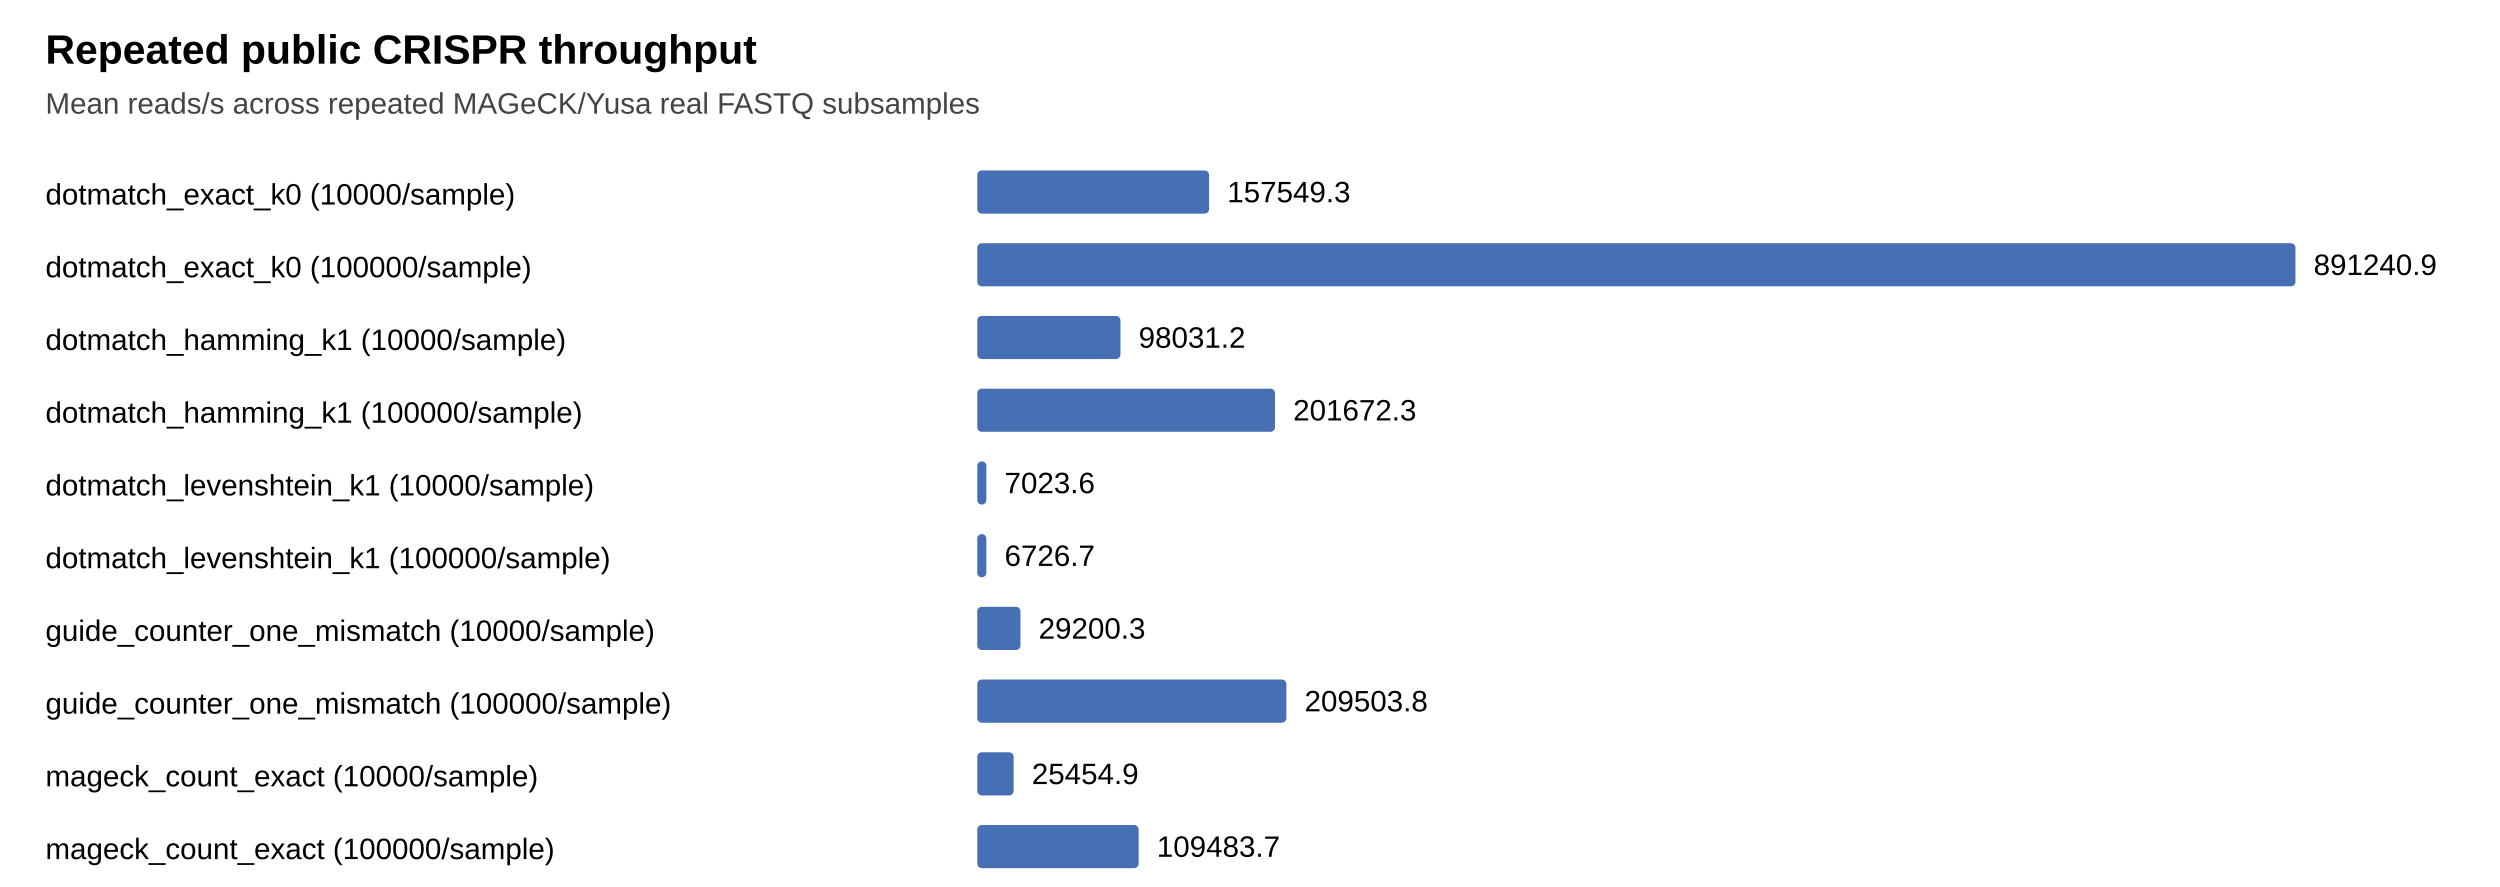
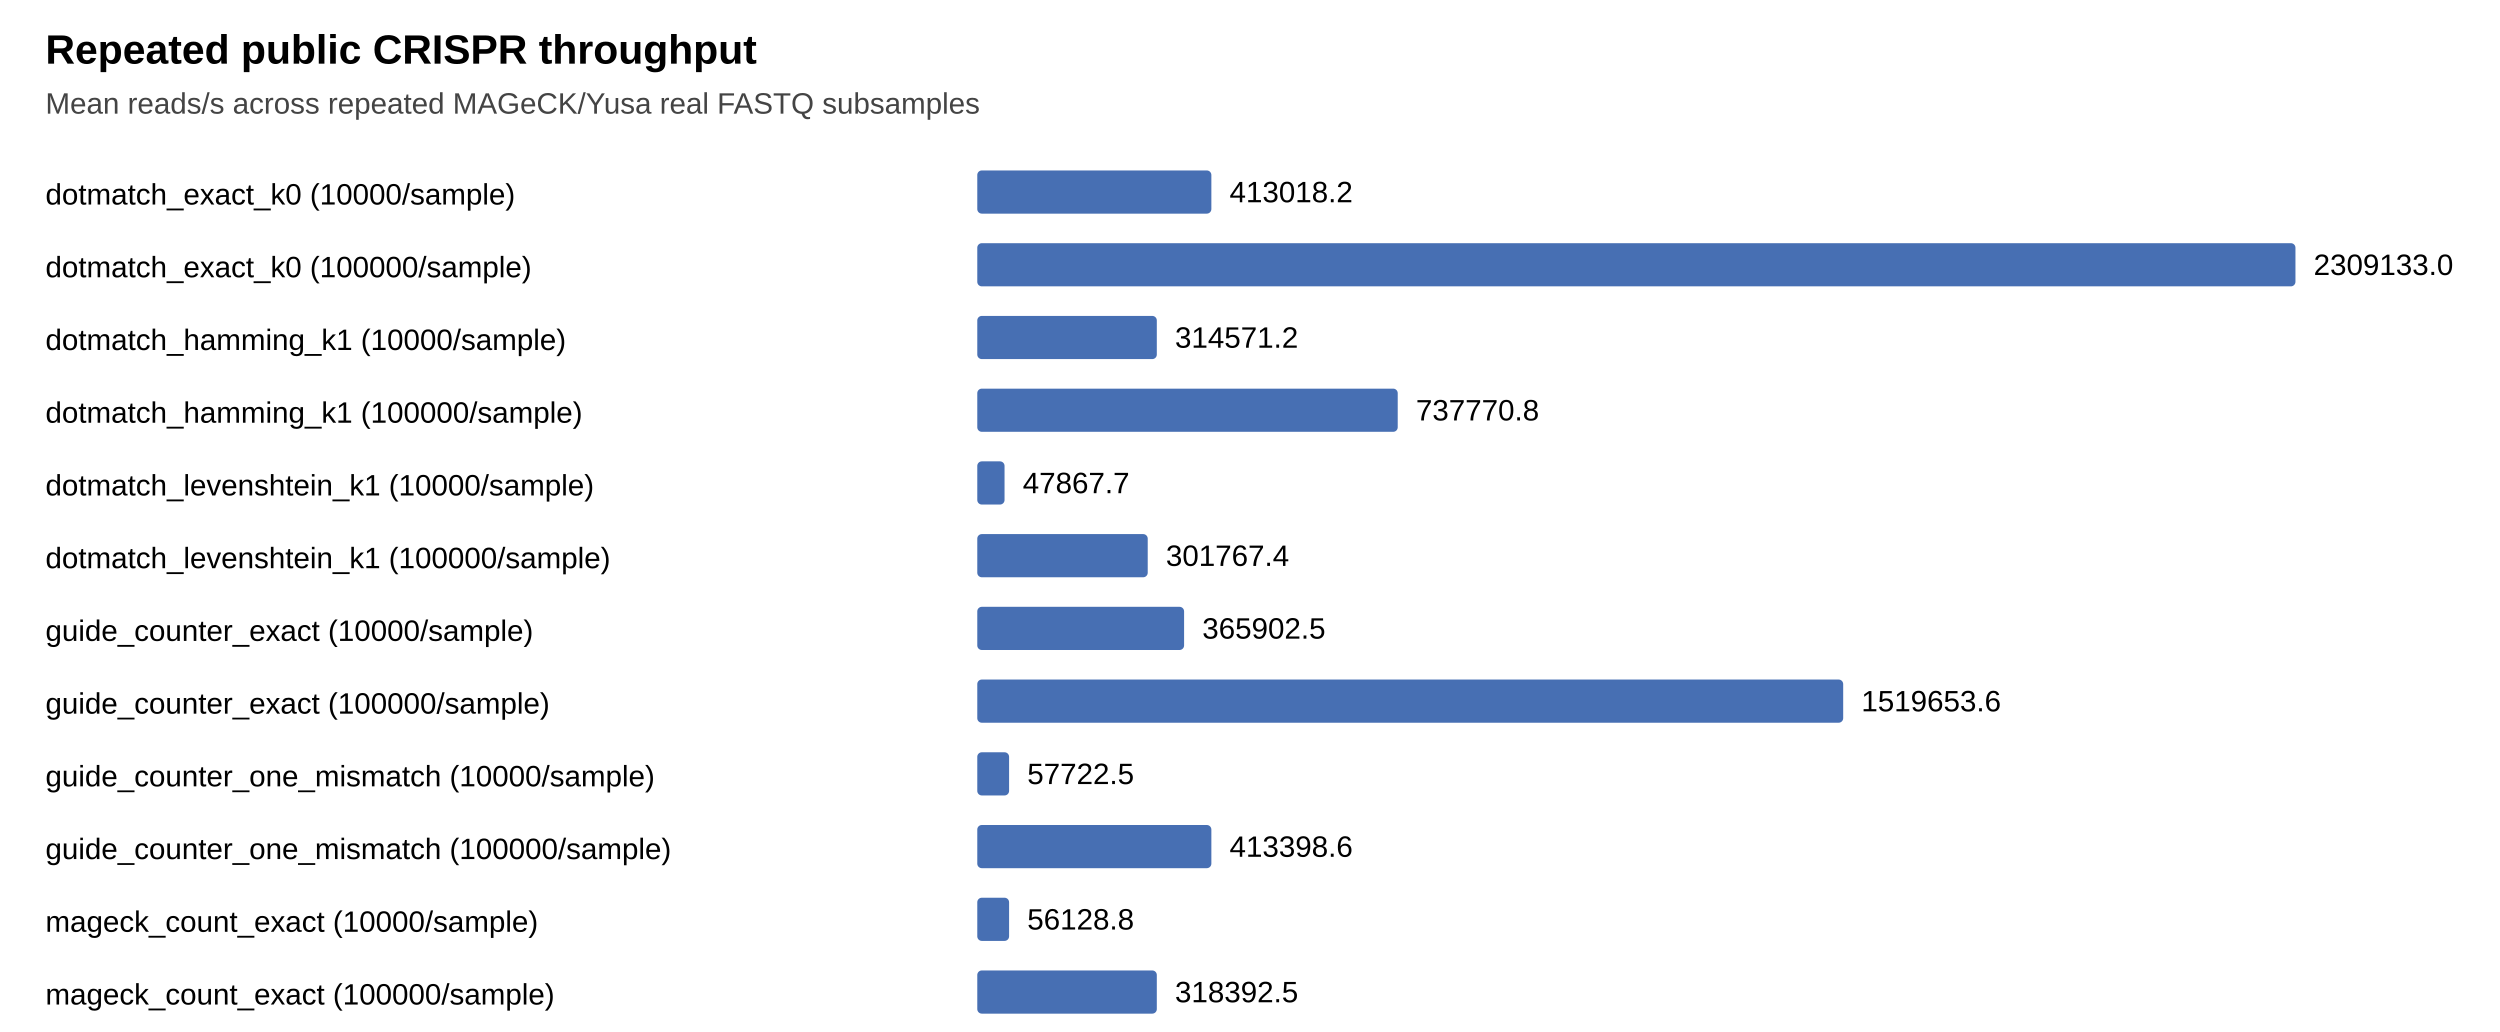
- <svg xmlns="http://www.w3.org/2000/svg" width="1100" height="390" viewBox="0 0 1100 390">
+ <svg xmlns="http://www.w3.org/2000/svg" width="1100" height="454" viewBox="0 0 1100 454">
  <style>text{font-family:Arial,sans-serif;font-size:13px}.title{font-size:18px;font-weight:700}.axis{fill:#444}.bar{fill:#476fb3}</style>
  <text class="title" x="20" y="28">Repeated public CRISPR throughput</text>
  <text class="axis" x="20" y="50">Mean reads/s across repeated MAGeCK/Yusa real FASTQ subsamples</text>
  <text x="20" y="90">dotmatch_exact_k0 (10000/sample)</text>
-   <rect class="bar" x="430" y="75" width="102" height="19" rx="2" />
-   <text x="540" y="89">157549.3</text>
+   <rect class="bar" x="430" y="75" width="103" height="19" rx="2" />
+   <text x="541" y="89">413018.2</text>
  <text x="20" y="122">dotmatch_exact_k0 (100000/sample)</text>
  <rect class="bar" x="430" y="107" width="580" height="19" rx="2" />
-   <text x="1018" y="121">891240.9</text>
+   <text x="1018" y="121">2309133.0</text>
  <text x="20" y="154">dotmatch_hamming_k1 (10000/sample)</text>
-   <rect class="bar" x="430" y="139" width="63" height="19" rx="2" />
-   <text x="501" y="153">98031.2</text>
+   <rect class="bar" x="430" y="139" width="79" height="19" rx="2" />
+   <text x="517" y="153">314571.2</text>
  <text x="20" y="186">dotmatch_hamming_k1 (100000/sample)</text>
-   <rect class="bar" x="430" y="171" width="131" height="19" rx="2" />
-   <text x="569" y="185">201672.3</text>
+   <rect class="bar" x="430" y="171" width="185" height="19" rx="2" />
+   <text x="623" y="185">737770.8</text>
  <text x="20" y="218">dotmatch_levenshtein_k1 (10000/sample)</text>
-   <rect class="bar" x="430" y="203" width="4" height="19" rx="2" />
-   <text x="442" y="217">7023.6</text>
+   <rect class="bar" x="430" y="203" width="12" height="19" rx="2" />
+   <text x="450" y="217">47867.7</text>
  <text x="20" y="250">dotmatch_levenshtein_k1 (100000/sample)</text>
-   <rect class="bar" x="430" y="235" width="4" height="19" rx="2" />
-   <text x="442" y="249">6726.7</text>
-   <text x="20" y="282">guide_counter_one_mismatch (10000/sample)</text>
-   <rect class="bar" x="430" y="267" width="19" height="19" rx="2" />
-   <text x="457" y="281">29200.3</text>
-   <text x="20" y="314">guide_counter_one_mismatch (100000/sample)</text>
-   <rect class="bar" x="430" y="299" width="136" height="19" rx="2" />
-   <text x="574" y="313">209503.8</text>
-   <text x="20" y="346">mageck_count_exact (10000/sample)</text>
-   <rect class="bar" x="430" y="331" width="16" height="19" rx="2" />
-   <text x="454" y="345">25454.9</text>
-   <text x="20" y="378">mageck_count_exact (100000/sample)</text>
-   <rect class="bar" x="430" y="363" width="71" height="19" rx="2" />
-   <text x="509" y="377">109483.7</text>
+   <rect class="bar" x="430" y="235" width="75" height="19" rx="2" />
+   <text x="513" y="249">301767.4</text>
+   <text x="20" y="282">guide_counter_exact (10000/sample)</text>
+   <rect class="bar" x="430" y="267" width="91" height="19" rx="2" />
+   <text x="529" y="281">365902.5</text>
+   <text x="20" y="314">guide_counter_exact (100000/sample)</text>
+   <rect class="bar" x="430" y="299" width="381" height="19" rx="2" />
+   <text x="819" y="313">1519653.6</text>
+   <text x="20" y="346">guide_counter_one_mismatch (10000/sample)</text>
+   <rect class="bar" x="430" y="331" width="14" height="19" rx="2" />
+   <text x="452" y="345">57722.5</text>
+   <text x="20" y="378">guide_counter_one_mismatch (100000/sample)</text>
+   <rect class="bar" x="430" y="363" width="103" height="19" rx="2" />
+   <text x="541" y="377">413398.6</text>
+   <text x="20" y="410">mageck_count_exact (10000/sample)</text>
+   <rect class="bar" x="430" y="395" width="14" height="19" rx="2" />
+   <text x="452" y="409">56128.8</text>
+   <text x="20" y="442">mageck_count_exact (100000/sample)</text>
+   <rect class="bar" x="430" y="427" width="79" height="19" rx="2" />
+   <text x="517" y="441">318392.5</text>
</svg>
